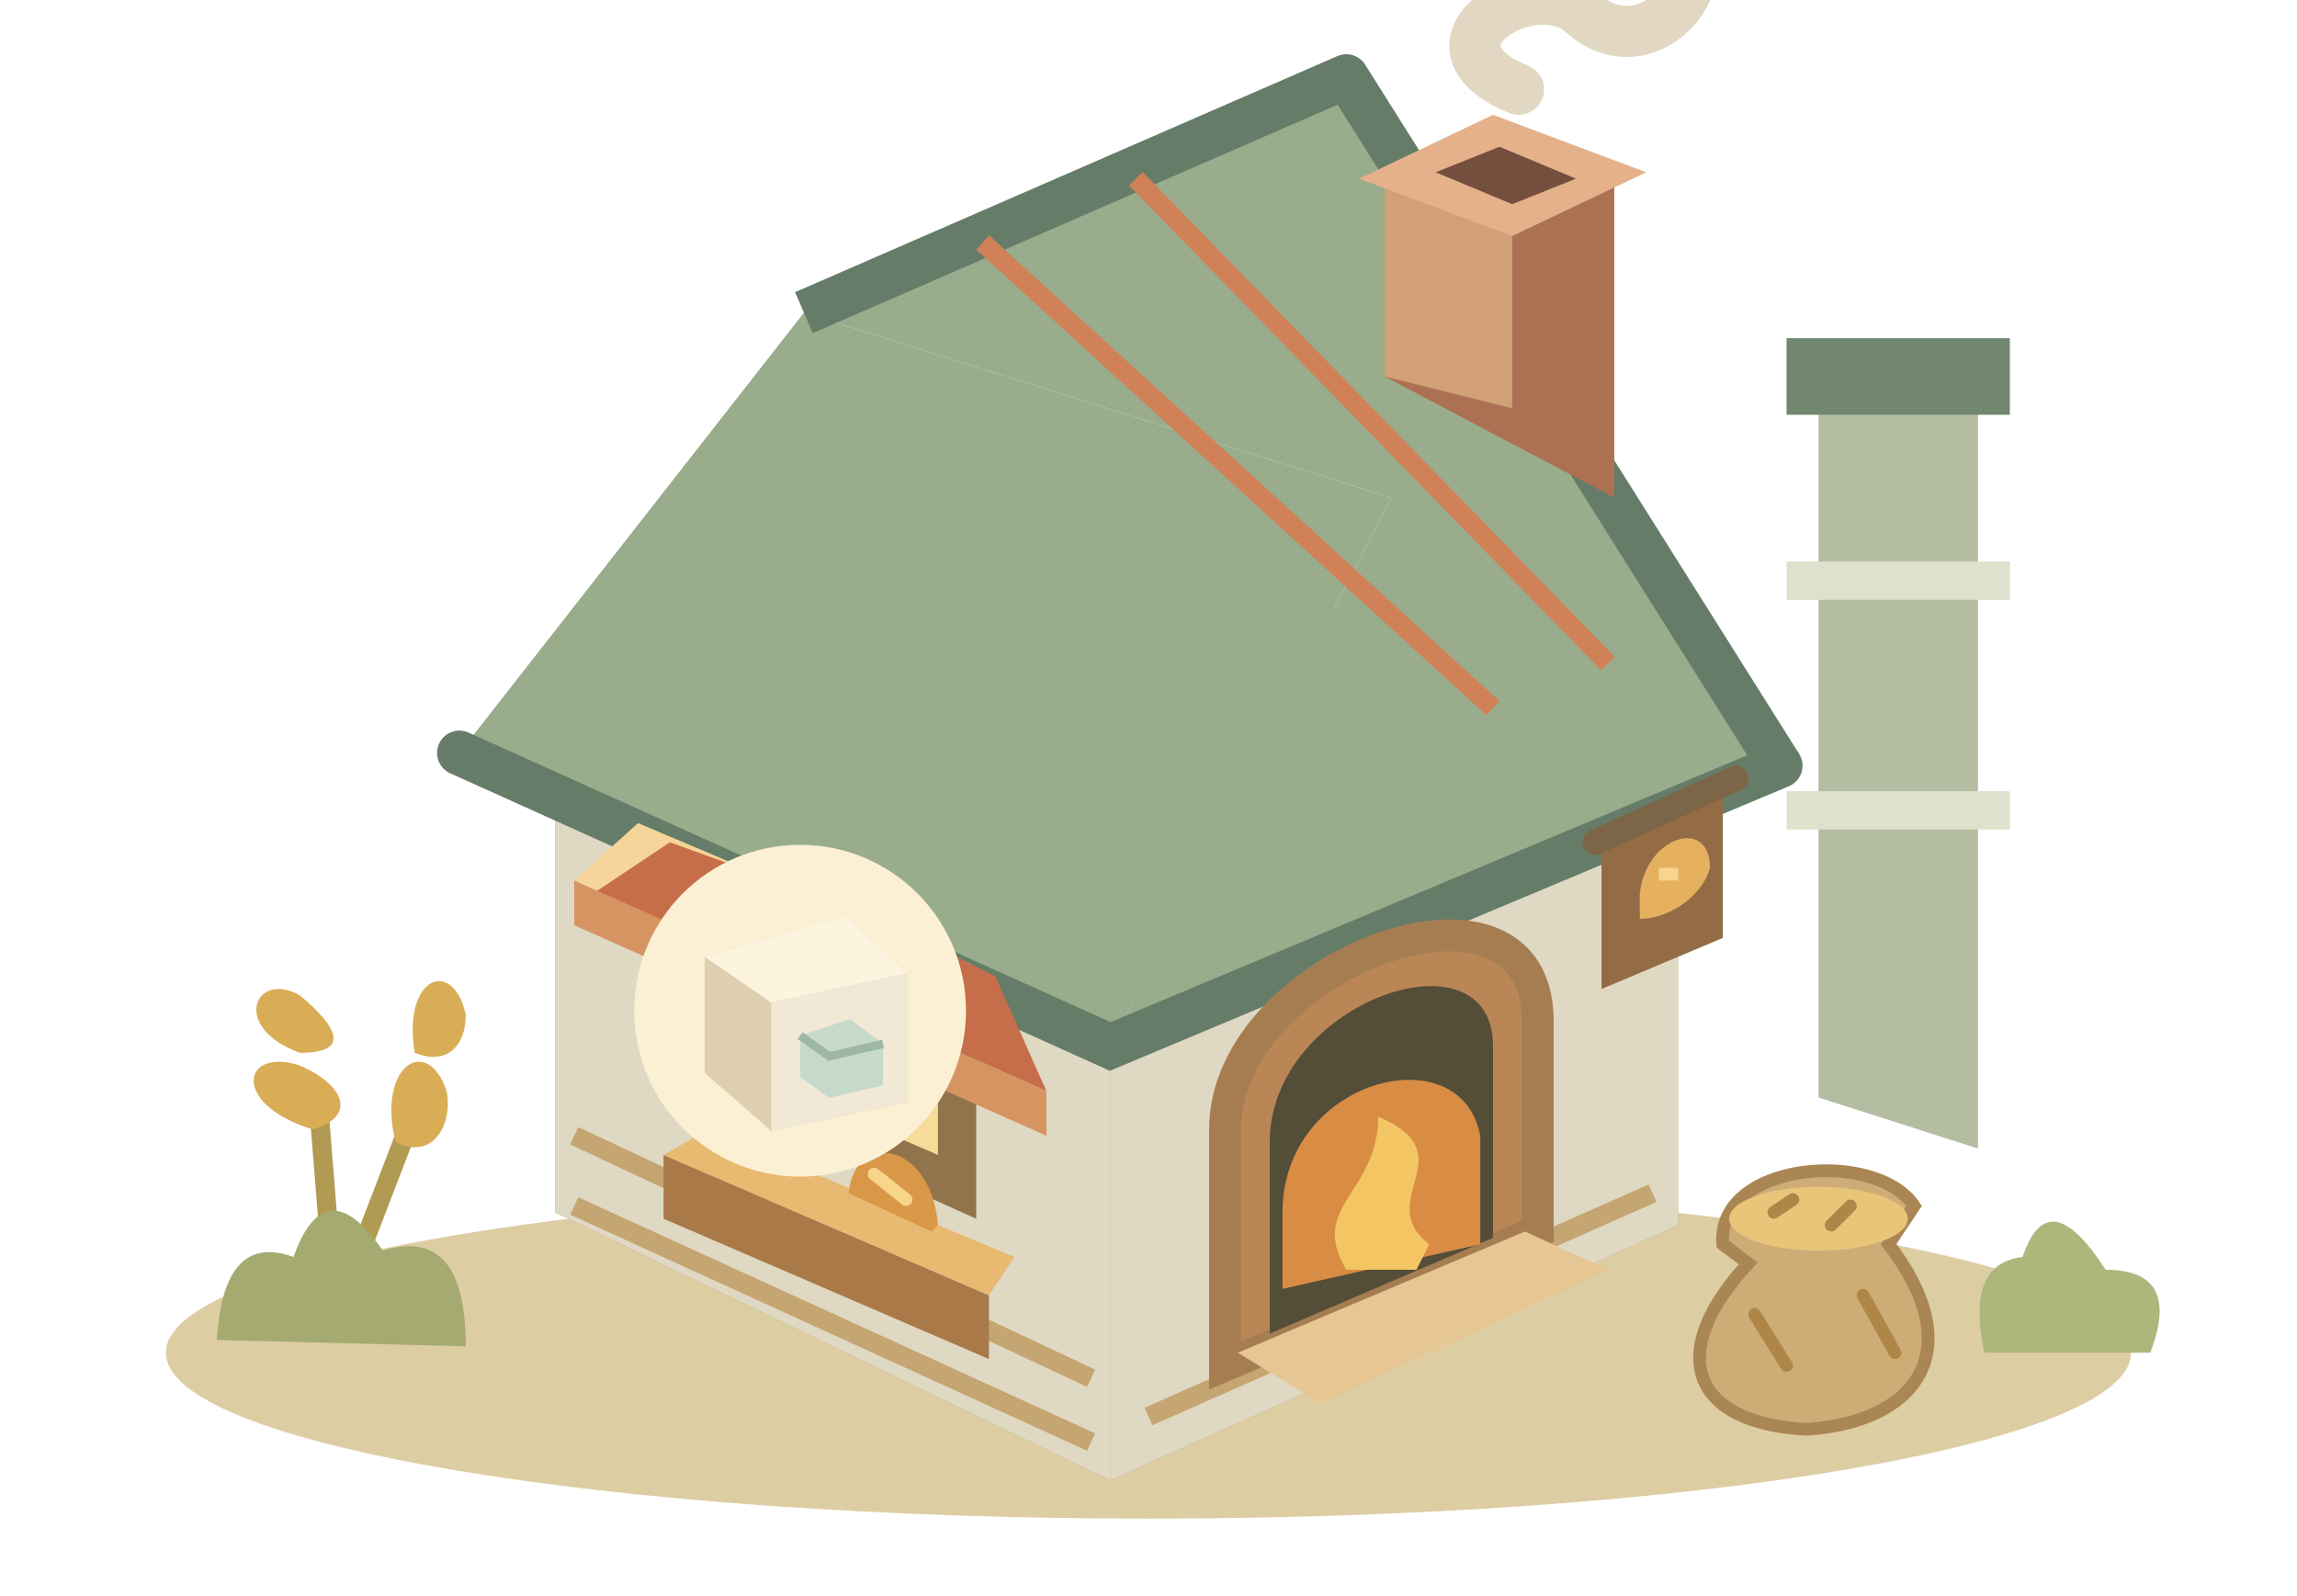
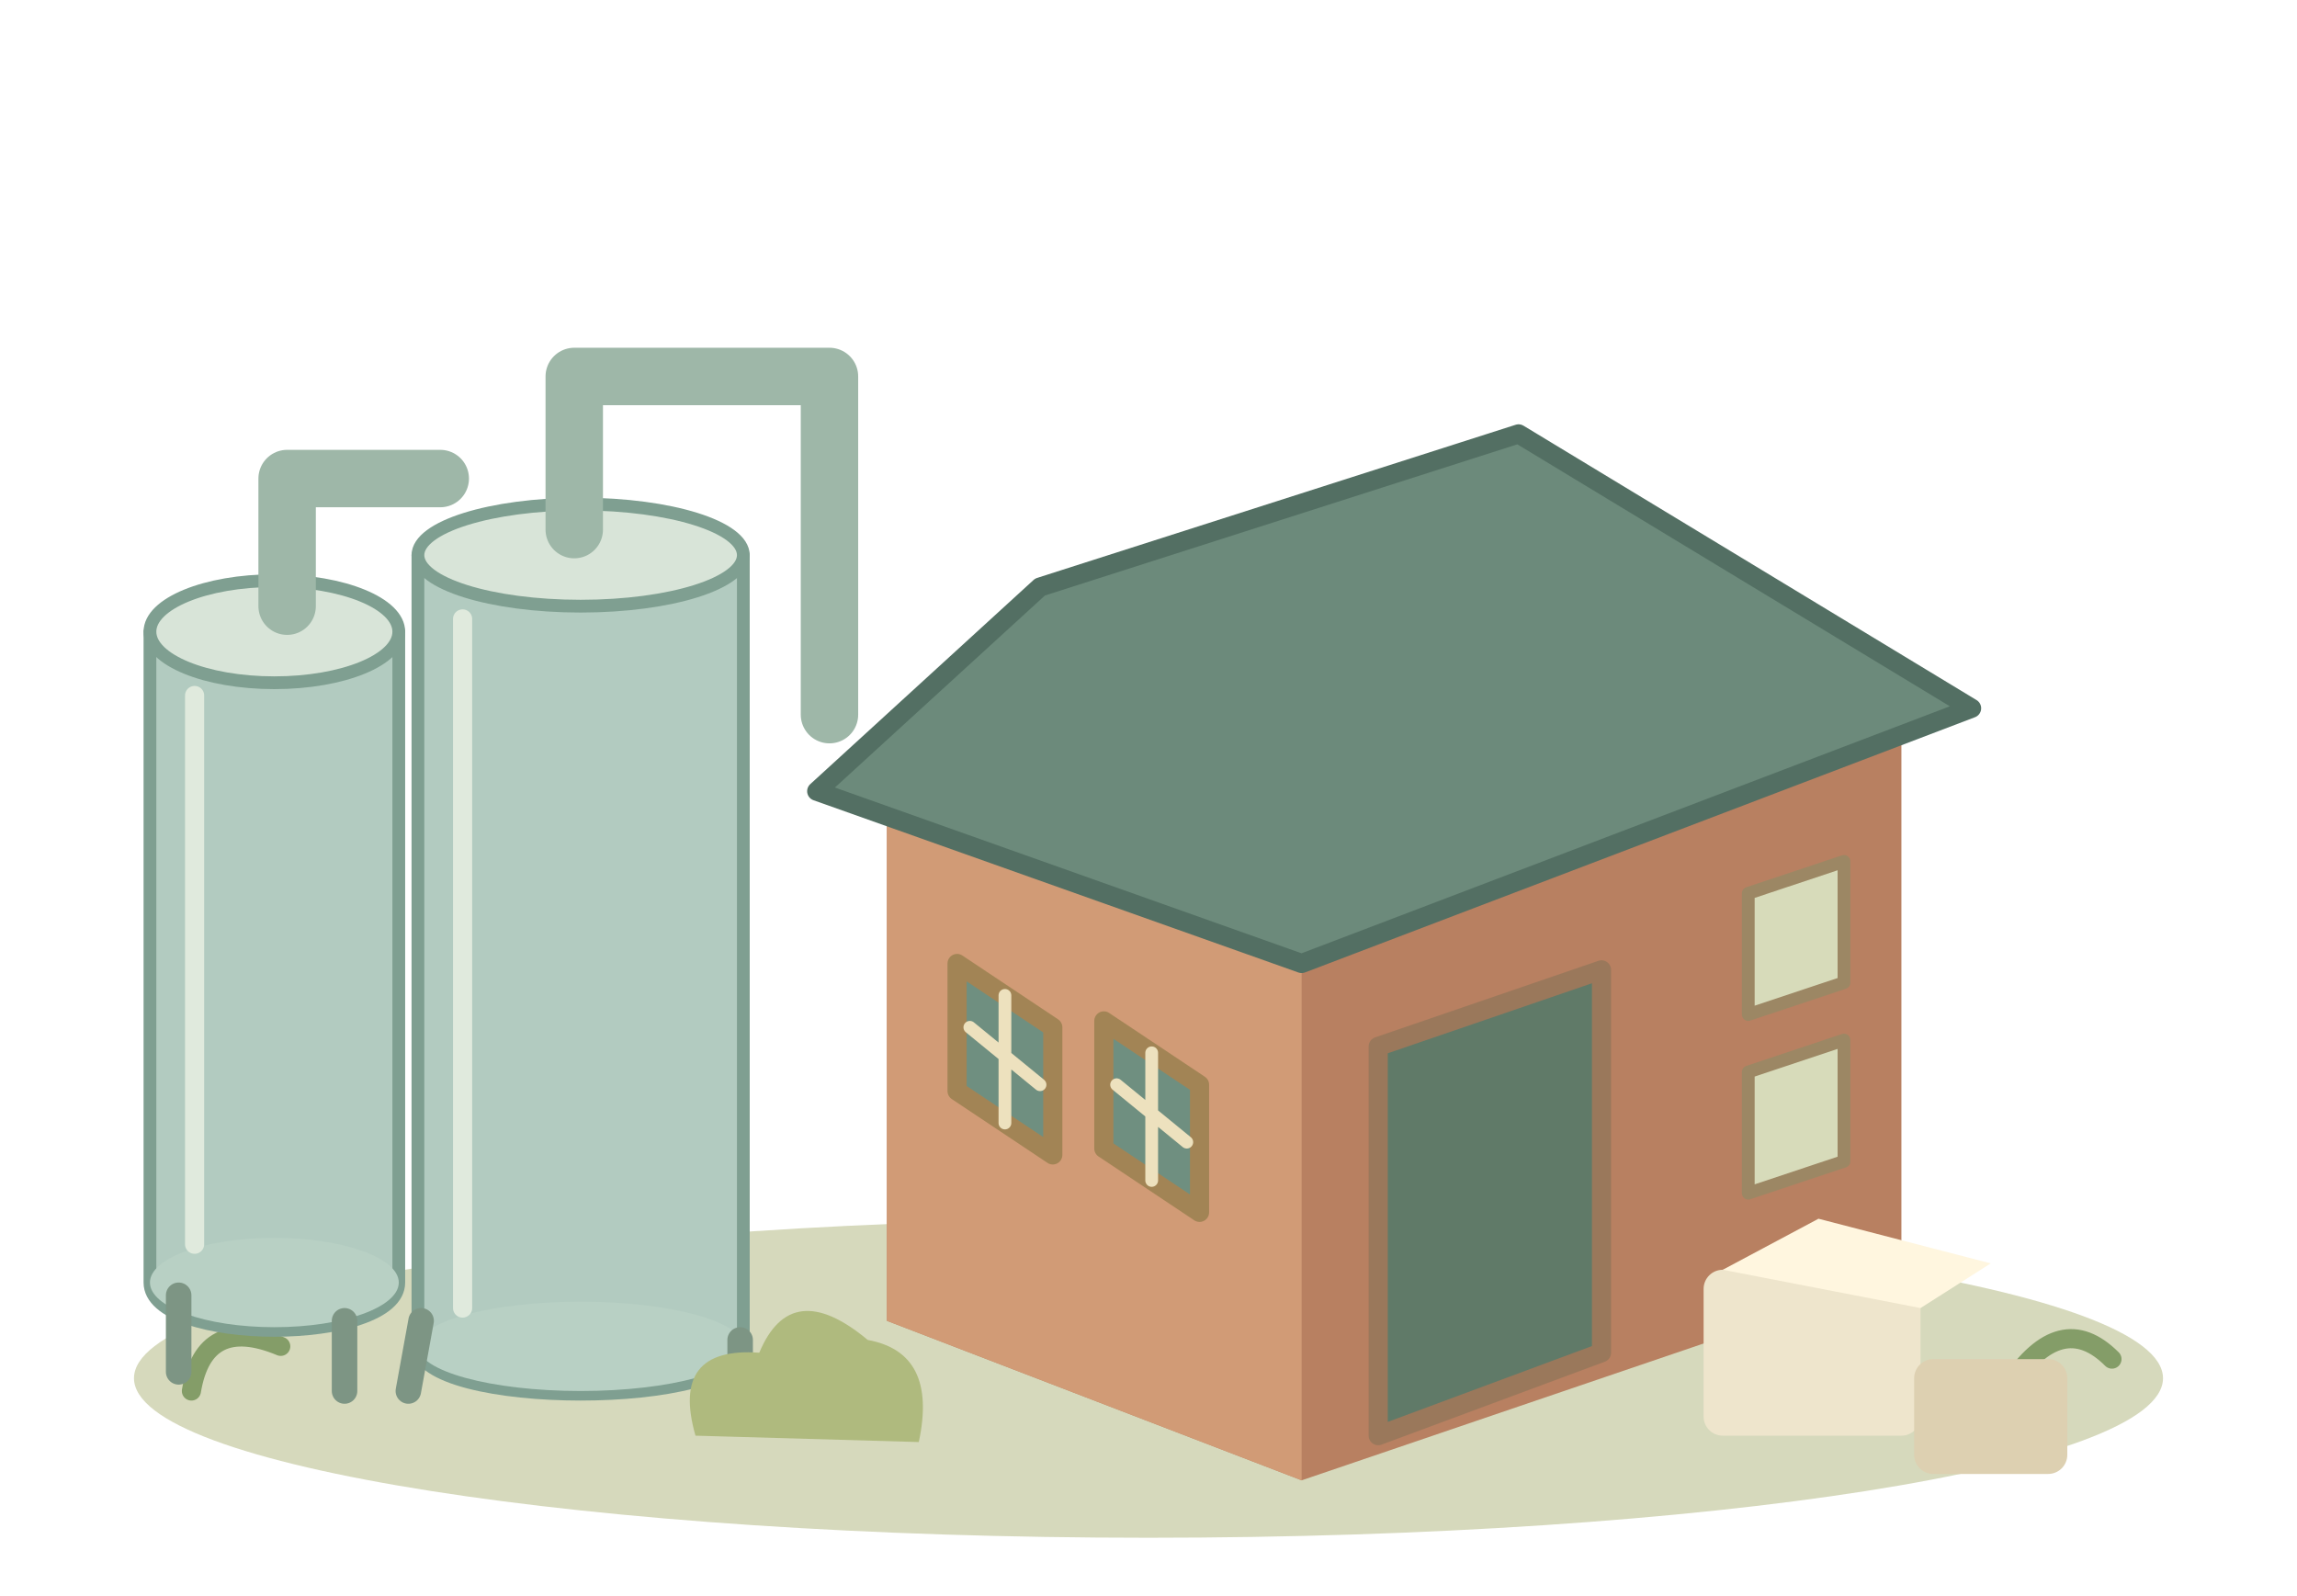
<svg xmlns="http://www.w3.org/2000/svg" width="360" height="250" viewBox="0 0 360 250">
-   <ellipse cx="180" cy="212" rx="154" ry="26" fill="#DDCDA3" />
-   <path d="M52 199L50 174M55 200L65 174" stroke="#B19A51" stroke-width="3" stroke-linecap="round" />
-   <path d="M49 177C36 173 38 164 47 167C54 170 56 175 49 177M62 179C59 167 67 162 70 171C71 176 68 182 62 179M47 165C36 161 40 152 47 156C53 161 55 165 47 165M65 165C63 153 71 150 73 159C73 164 70 167 65 165" fill="#D8AD55" />
-   <path d="M87 118L175 80L263 122V192L174 232L87 190Z" fill="#B99564" />
-   <path d="M87 118L174 157V232L87 190Z" fill="#DFD8C3" />
-   <path d="M174 157L263 122V192L174 232Z" fill="#DFD8C3" />
-   <path d="M90 178L171 216M90 189L171 226M180 222L259 187" stroke="#C5A571" stroke-width="3" />
-   <path d="M72 118L126 49L218 78L174 164Z" fill="#99AC8C" />
-   <path d="M126 49L211 12L279 120L174 164L218 78Z" fill="#99AC8C" />
-   <path d="M126 49L211 12L279 120" fill="none" stroke="#657C68" stroke-width="7" stroke-linejoin="round" />
-   <path d="M72 118L174 164L279 120" fill="none" stroke="#657C68" stroke-width="7" stroke-linecap="round" />
-   <path d="M154 38L234 111M178 28L252 104" stroke="#D08158" stroke-width="3" />
-   <path d="M217 59V29L237 20L253 28V78Z" fill="#AC7152" />
-   <path d="M237 20V64L217 59V29Z" fill="#D1A077" />
-   <path d="M213 28L234 18L258 27L237 37Z" fill="#E4B18A" />
-   <path d="M225 27L235 23L247 28L237 32Z" fill="#754F3E" />
-   <path d="M238 14C221 7 240 -5 248 2C258 11 270 -3 263 -10" stroke="#C8B78F" stroke-width="8" stroke-linecap="round" fill="none" opacity=".55" />
-   <path d="M104 134L153 155V191L104 169Z" fill="#92744C" />
-   <path d="M110 142L147 158V181L110 165Z" fill="#F7DB99" />
-   <path d="M122 146V171M136 153V177" stroke="#C29157" stroke-width="3" />
-   <path d="M100 129L152 151L164 171L90 138Z" fill="#F5D599" />
-   <path d="M105 132L116 136L106 146L93 140Z" fill="#C66E49" />
-   <path d="M127 140L139 145L133 158L118 151Z" fill="#C66E49" />
-   <path d="M150 150L156 153L164 171L146 163Z" fill="#C66E49" />
-   <path d="M90 138L164 171V178L90 145Z" fill="#D79463" />
-   <path d="M104 181L155 203V213L104 191Z" fill="#AA7948" />
-   <path d="M111 177L159 197L155 203L104 181Z" fill="#E7B971" />
-   <path d="M113 178C113 169 124 170 126 181L125 184Z" fill="#D99748" />
-   <path d="M133 187C134 177 146 179 147 192L146 193Z" fill="#D99748" />
-   <path d="M115 176L120 179M137 184L142 188" stroke="#F7D58B" stroke-width="2" stroke-linecap="round" />
-   <path d="M192 214V177C192 151 241 133 241 160V193Z" fill="#BA8656" stroke="#A67D51" stroke-width="5" />
-   <path d="M199 209V179C199 157 234 145 234 164V194Z" fill="#544D37" />
-   <path d="M201 202V190C201 169 229 162 232 178V195Z" fill="#D88C44" />
-   <path d="M211 199C205 189 216 187 216 175C230 181 215 188 224 195L222 199Z" fill="#F4C663" />
-   <path d="M194 212L239 193L252 199L207 220Z" fill="#E6C794" />
-   <path d="M251 130L270 123V147L251 155Z" fill="#936C46" />
-   <path d="M250 132L272 122" stroke="#7D6648" stroke-width="4" stroke-linecap="round" />
-   <path d="M257 140C258 131 268 128 268 136C267 140 262 144 257 144Z" fill="#E6B15F" />
-   <path d="M260 137L263 137" stroke="#F7D590" stroke-width="2" />
-   <path d="M270 195C269 182 294 180 300 189L296 195C309 212 300 223 283 224C265 223 261 212 274 198Z" fill="#CEAC76" stroke="#AA8654" stroke-width="2" />
-   <ellipse cx="285" cy="191" rx="14" ry="5" fill="#E9C57A" />
-   <path d="M275 206L280 214M292 203L297 212M278 190L281 188M287 192L290 189" stroke="#AE8748" stroke-width="2" stroke-linecap="round" />
-   <path d="M34 210Q35 193 46 197Q51 183 60 196Q73 192 73 211Z" fill="#A4AA70" />
-   <path d="M311 212Q308 198 317 197Q321 185 330 199Q342 199 337 212Z" fill="#ADB67B" />
-   <path d="M285 172V56H310V180Z" fill="#B4BDA2" />
-   <path d="M280 53H315V65H280Z" fill="#71876F" />
-   <path d="M280 91H315M280 127H315" stroke="#DCE2CB" stroke-width="6" />
-   <g transform="translate(102 135) scale(.65)">
-     <circle cx="36" cy="36" r="40" fill="#FBF0D3" />
-     <path d="M13 23L47 13L62 27V58L29 65L13 51Z" fill="#DFCFB1" />
-     <path d="M13 23L29 34L62 27L47 13Z" fill="#FCF4DF" />
-     <path d="M29 34V65L62 58V27Z" fill="#F1E8D5" />
-     <path d="M36 42L48 38L56 44V54L43 57L36 52Z" fill="#C7D9CB" />
-     <path d="M36 42L43 47L56 44" fill="none" stroke="#9CB8A5" stroke-width="2" />
-   </g>
+   <ellipse cx="180" cy="216" rx="159" ry="25" fill="#D6D9BC" />
+   <path d="M30 218Q32 206 44 211M315 217Q323 205 331 213" fill="none" stroke="#849D68" stroke-width="3" stroke-linecap="round" stroke-linejoin="round" />
+   <path d="M139 123L231 91L298 115V200L204 232L139 207Z" fill="#B88061" />
+   <path d="M139 123L204 148V232L139 207Z" fill="#D19B76" />
+   <path d="M128 124L163 92L238 68L309 111L204 151Z" fill="#6C8A7B" stroke="#536F63" stroke-width="3" stroke-linecap="round" stroke-linejoin="round" />
+   <path d="M150 151L165 161V181L150 171Z" fill="#6F8F80" stroke="#A28455" stroke-width="3" stroke-linecap="round" stroke-linejoin="round" />
+   <path d="M157.5 156V176M152 161.0L163 170.0" fill="none" stroke="#EDE1BE" stroke-width="2" stroke-linecap="round" stroke-linejoin="round" />
+   <path d="M173 160L188 170V190L173 180Z" fill="#6F8F80" stroke="#A28455" stroke-width="3" stroke-linecap="round" stroke-linejoin="round" />
+   <path d="M180.5 165V185M175 170.0L186 179.0" fill="none" stroke="#EDE1BE" stroke-width="2" stroke-linecap="round" stroke-linejoin="round" />
+   <path d="M216 164L251 152V212L216 225Z" fill="#607A68" stroke="#9A785B" stroke-width="3" stroke-linecap="round" stroke-linejoin="round" />
+   <path d="M274 140L289 135V154L274 159Z" fill="#D7DBBA" stroke="#9C8764" stroke-width="2" stroke-linecap="round" stroke-linejoin="round" />
+   <path d="M274 168L289 163V182L274 187Z" fill="#D7DBBA" stroke="#9C8764" stroke-width="2" stroke-linecap="round" stroke-linejoin="round" />
+   <path d="M65.5 87V211C65.5 221 116.5 221 116.5 211V87Z" fill="#B2CBC0" stroke="#7F9F91" stroke-width="2" stroke-linecap="round" stroke-linejoin="round" />
+   <ellipse cx="91" cy="87" rx="25.5" ry="8" fill="#D8E4D8" stroke="#7F9F91" stroke-width="2" />
+   <ellipse cx="91" cy="211" rx="25.5" ry="7" fill="#B8D0C4" />
+   <path d="M72.5 97L72.5 205" fill="none" stroke="#E0EADD" stroke-width="3" stroke-linecap="round" stroke-linejoin="round" />
+   <path d="M23.5 99V201C23.5 211 62.5 211 62.5 201V99Z" fill="#B2CBC0" stroke="#7F9F91" stroke-width="2" stroke-linecap="round" stroke-linejoin="round" />
+   <ellipse cx="43" cy="99" rx="19.5" ry="8" fill="#D8E4D8" stroke="#7F9F91" stroke-width="2" />
+   <ellipse cx="43" cy="201" rx="19.5" ry="7" fill="#B8D0C4" />
+   <path d="M30.5 109L30.5 195" fill="none" stroke="#E0EADD" stroke-width="3" stroke-linecap="round" stroke-linejoin="round" />
+   <path d="M90 83V59H130V112M45 95V75H69" fill="none" stroke="#9EB7A8" stroke-width="9" stroke-linecap="round" stroke-linejoin="round" />
+   <path d="M66 207L64 218M116 210V223M28 203V215M54 207V218" fill="none" stroke="#7D9584" stroke-width="4" stroke-linecap="round" stroke-linejoin="round" />
+   <rect x="267" y="199" width="34" height="26" rx="3" fill="#EEE5CC" />
+   <path d="M270 199L285 191L312 198L301 205Z" fill="#FFF6DF" />
+   <rect x="300" y="213" width="24" height="18" rx="3" fill="#DDD0B1" />
+   <path d="M109 225Q105 211 119 212Q124 200 136 210Q147 212 144 226Z" fill="#AFBA7E" />
</svg>
